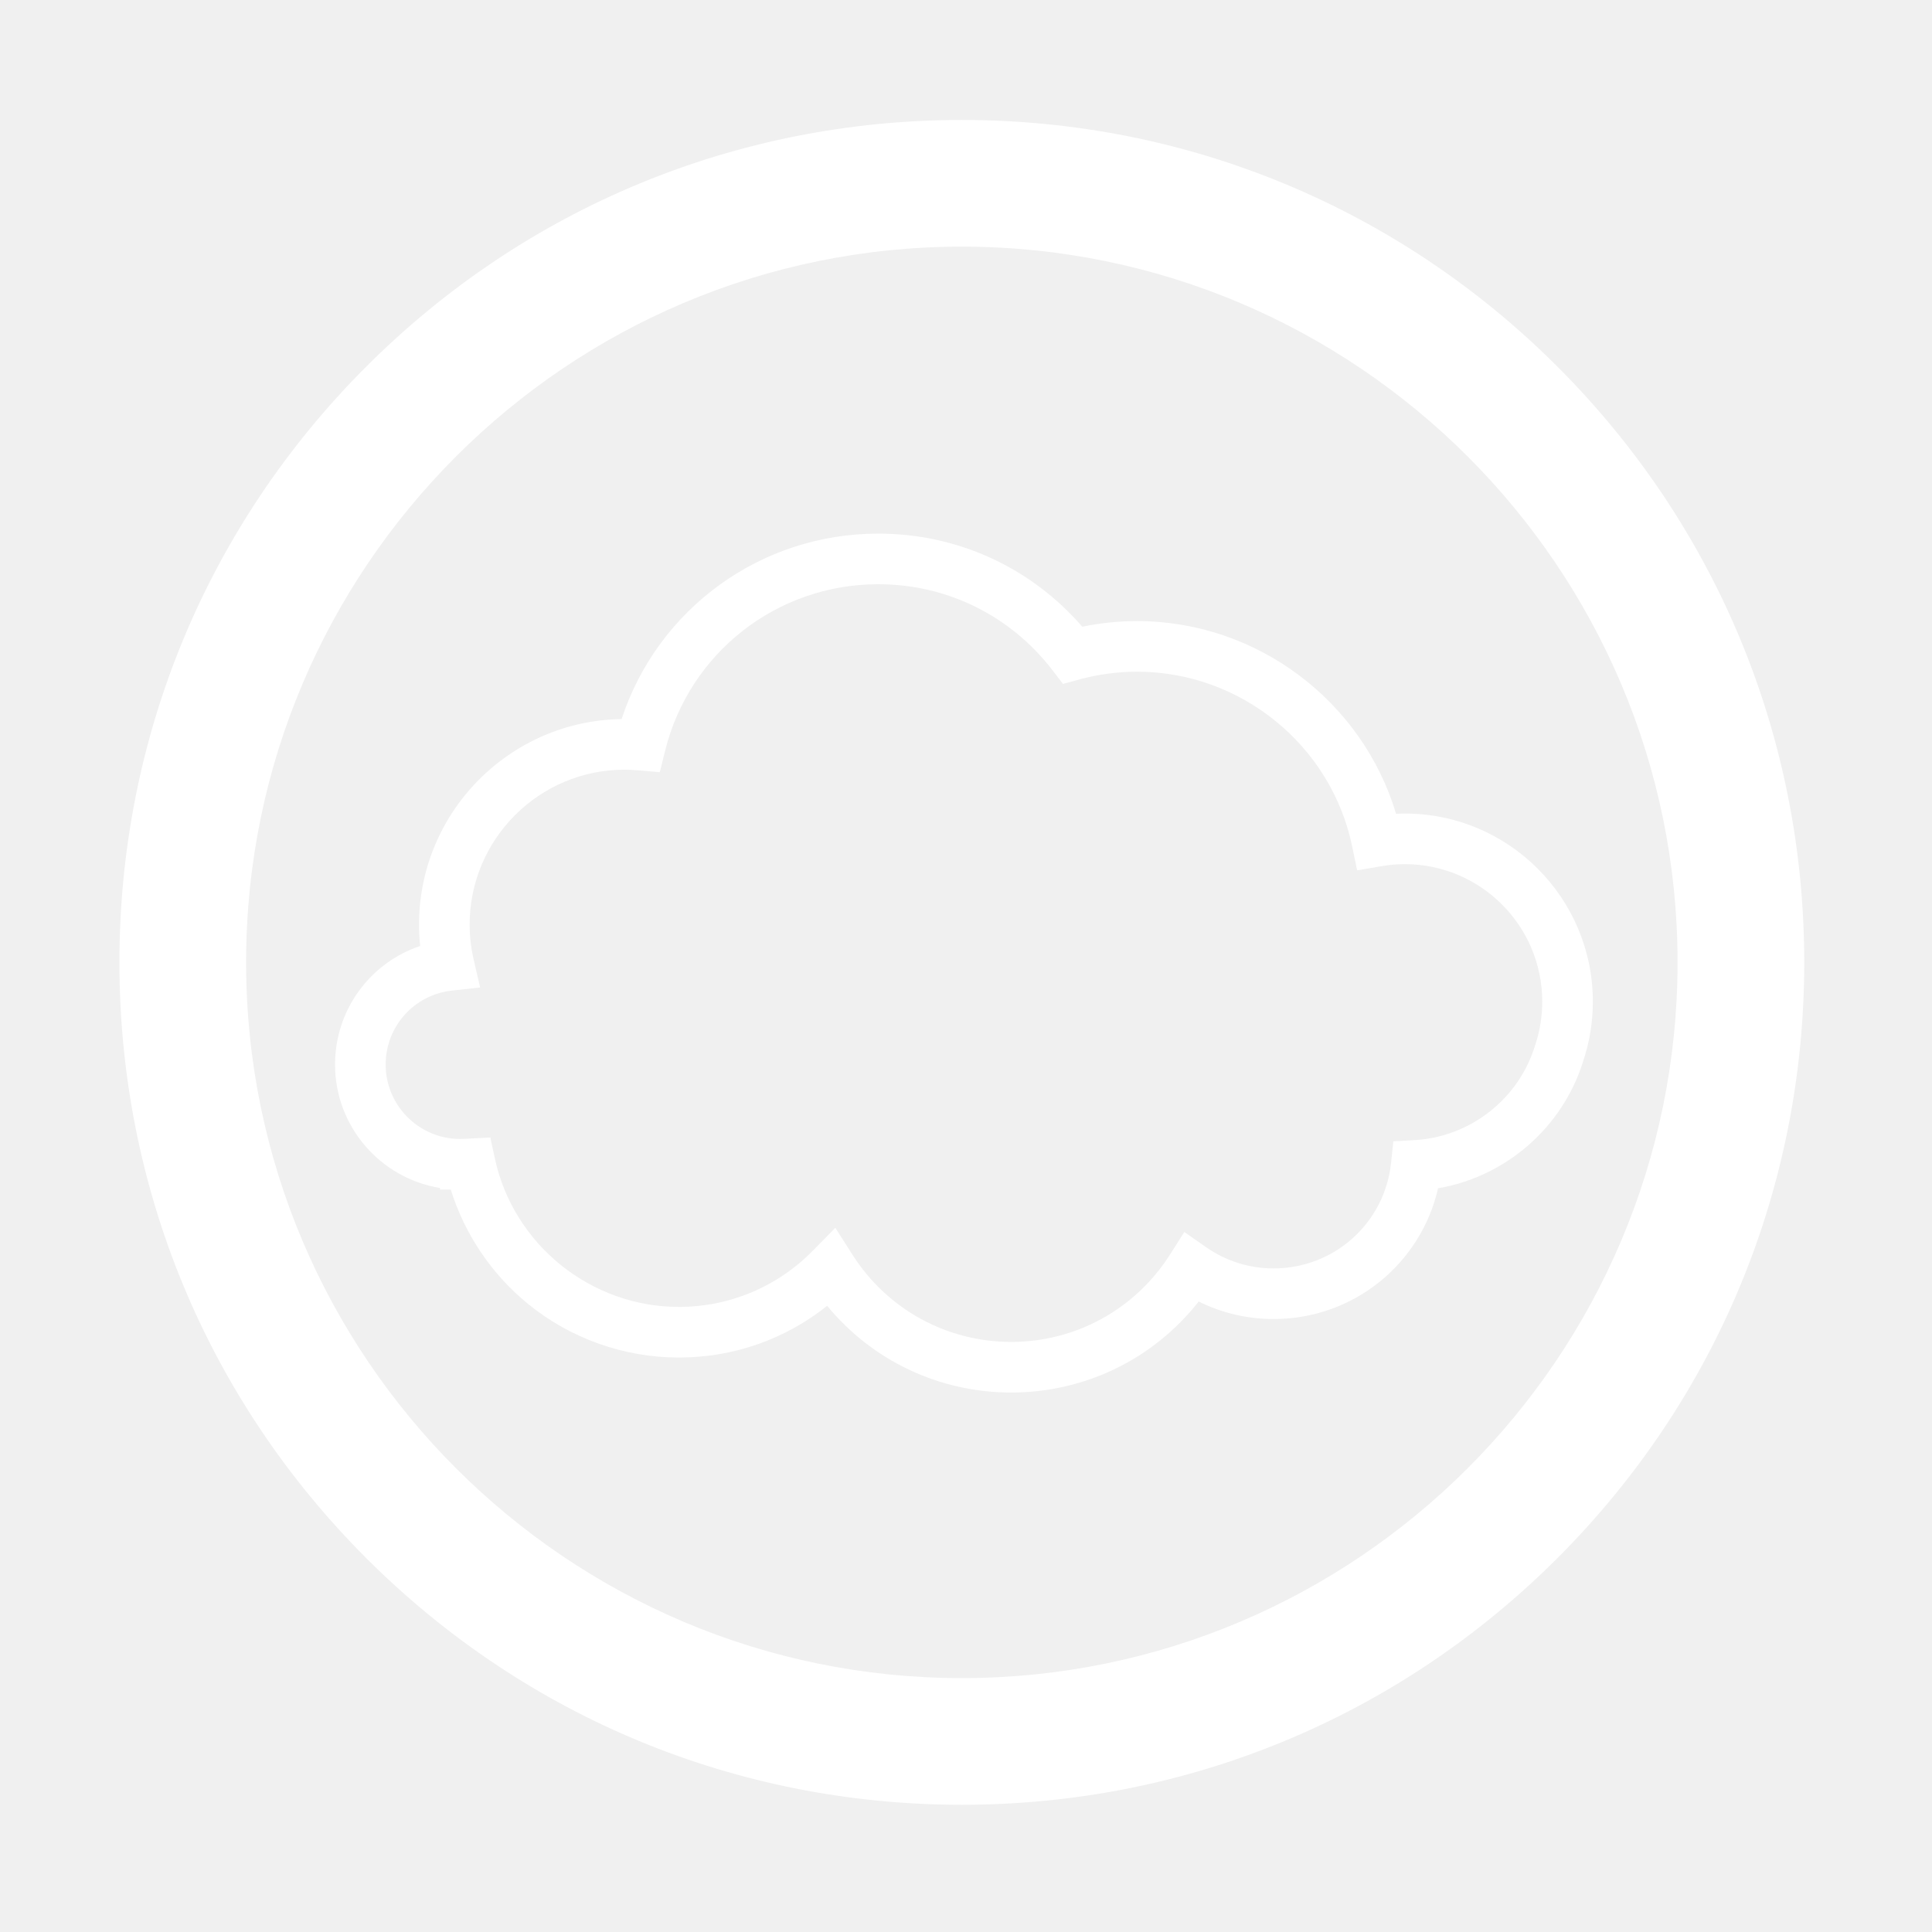
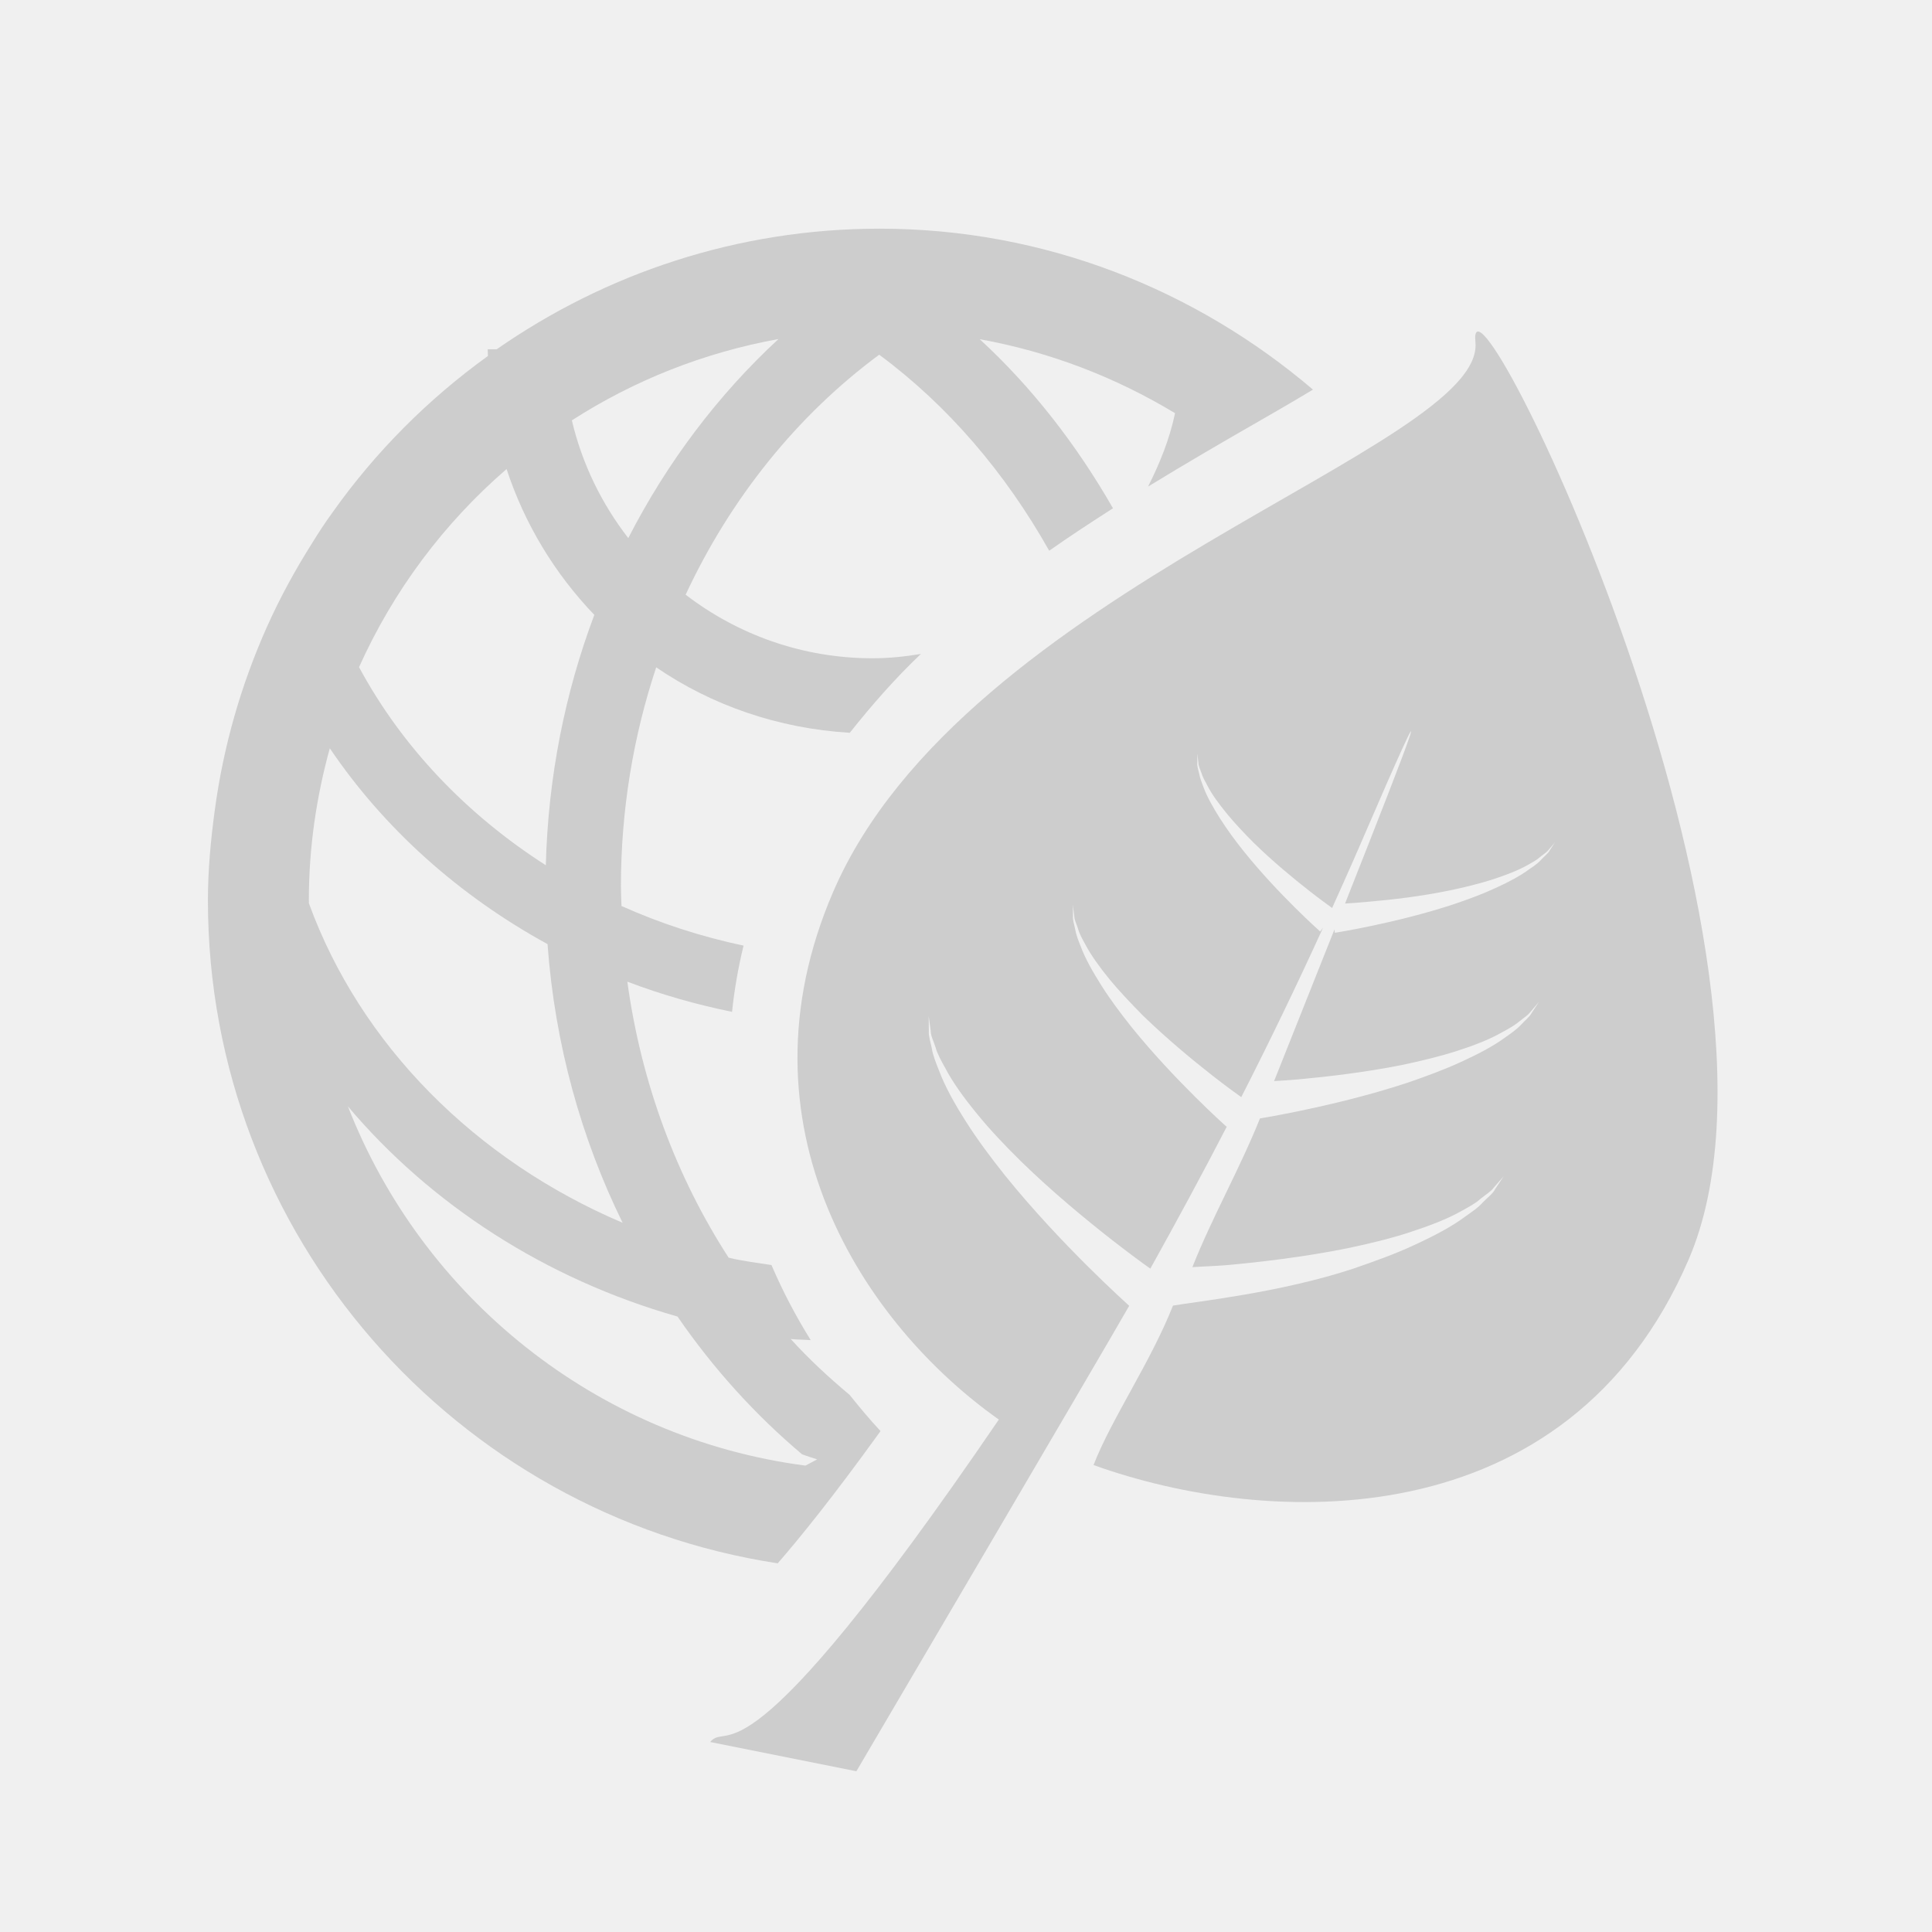
- <svg xmlns="http://www.w3.org/2000/svg" t="1568883235666" class="icon" viewBox="0 0 1024 1024" version="1.1" p-id="3960" width="200" height="200">
+ <svg xmlns="http://www.w3.org/2000/svg" t="1571218372193" class="icon" viewBox="0 0 1024 1024" version="1.1" p-id="3561" width="200" height="200">
  <defs>
    <style type="text/css" />
  </defs>
-   <path d="M509.792 944.484c-116.035 0-225.124-45.187-307.173-127.236S75.383 626.112 75.383 510.077c0-116.034 45.187-225.125 127.235-307.173 82.049-82.048 191.138-127.235 307.173-127.235s225.124 45.187 307.172 127.235c82.051 82.049 127.235 191.139 127.235 307.173 0 116.036-45.185 225.123-127.235 307.171-82.048 82.05-191.137 127.236-307.171 127.236z m0-825.845c-215.84 0-391.438 175.598-391.438 391.438 0 215.837 175.598 391.438 391.438 391.438 215.838 0 391.437-175.601 391.437-391.438 0-215.841-175.599-391.438-391.437-391.438z" p-id="3961" fill="#ffffff" />
-   <path d="M509.792 956.57c-119.263 0-231.388-46.443-315.719-130.774-84.332-84.334-130.775-196.458-130.775-315.719 0-119.263 46.443-231.387 130.775-315.719 84.332-84.332 196.456-130.775 315.719-130.775 119.262 0 231.387 46.443 315.719 130.775 84.331 84.331 130.774 196.455 130.774 315.719s-46.443 231.388-130.774 315.719S629.055 956.57 509.792 956.57z m0-868.817c-112.806 0-218.861 43.93-298.626 123.697-79.768 79.765-123.697 185.82-123.697 298.627 0 112.807 43.929 218.86 123.696 298.626C290.93 888.468 396.985 932.4 509.792 932.4s218.861-43.933 298.626-123.697 123.696-185.819 123.696-298.626-43.93-218.863-123.696-298.627c-79.767-79.767-185.82-123.697-298.626-123.697z m0 825.847c-222.503 0-403.523-181.021-403.523-403.523 0-222.504 181.02-403.523 403.523-403.523s403.523 181.02 403.523 403.523C913.314 732.578 732.295 913.6 509.792 913.6z m0-782.875c-209.175 0-379.352 170.177-379.352 379.352 0 209.176 170.177 379.352 379.352 379.352 209.175 0 379.352-170.176 379.352-379.352S718.967 130.725 509.792 130.725z" p-id="3962" fill="#ffffff" />
-   <path d="M535.948 738.069c-38.179 0-73.625-16.927-97.542-45.952-22.289 17.768-49.696 27.403-78.646 27.403-29.062 0-57.446-10.102-79.924-28.443-19.309-15.758-33.582-36.976-40.924-60.577h-5.698v-0.854c-31.503-5.105-55.632-32.498-55.632-65.419 0-29.012 18.623-53.959 45.111-62.823-0.398-3.78-0.599-7.57-0.599-11.352 0-59.54 48.017-108.077 107.359-108.919 19.19-58.401 73.642-98.306 136.025-98.306 41.955 0 80.896 17.878 108.153 49.351a143.328 143.328 0 0 1 29.079-2.985c63.425 0 119.302 42.272 137.234 102.113a97.807 97.807 0 0 1 4.646-0.112c54.947 0 99.651 44.705 99.651 99.654a99.729 99.729 0 0 1-5.173 31.771c-10.969 35.139-41.097 61.066-76.864 67.202-9.179 40.18-44.917 69.294-87.165 69.294-13.914 0-27.424-3.184-39.703-9.285-23.905 30.422-60.188 48.239-99.388 48.239z m-93.212-87.302l9.065 14.229c18.454 28.959 49.911 46.247 84.146 46.247 34.33 0 65.826-17.351 84.253-46.412l7.512-11.85 11.499 8.035c10.552 7.374 22.941 11.272 35.828 11.272 32.159 0 58.929-24.084 62.266-56.021l1.188-11.341 11.386-0.655c29.34-1.685 54.905-21.683 63.617-49.759l0.1-0.311a72.938 72.938 0 0 0 3.82-23.354c0-40.157-32.669-72.827-72.825-72.827-4.09 0-8.297 0.367-12.502 1.091l-12.773 2.198-2.635-12.689c-11.146-53.656-59.078-92.601-113.971-92.601-10.333 0-20.635 1.38-30.622 4.102l-8.693 2.369-5.48-7.151c-22.252-29.034-55.942-45.685-92.437-45.685-53.709 0-100.182 36.385-113.014 88.481l-2.745 11.142-11.432-0.986c-2.673-0.23-5.05-0.343-7.266-0.343-45.27 0-82.1 36.832-82.1 82.104 0 6.215 0.723 12.479 2.147 18.617l3.415 14.711-15.012 1.654c-19.989 2.201-35.062 19.05-35.062 39.191 0 21.75 17.697 39.446 39.45 39.446 0.688 0 1.391-0.016 2.08-0.052l14.102-0.726 0.006 0.777 2.295 10.568c9.87 45.459 50.841 78.453 97.419 78.453 26.967 0 52.238-10.613 71.158-29.887l11.817-12.037z" p-id="3963" fill="#ffffff" />
+   <path d="M466.7 758.5c-5.7-6.1-11.1-12.6-16.4-19.2-11-9.2-21.5-18.9-31.2-29.6 3.5 0.4 7.1 0.3 10.6 0.6-7.9-12.7-14.9-26-20.8-39.8-7.6-1.2-15.3-2.1-22.7-3.9-27.5-42.5-46.3-92.3-53.7-146.3 17.8 6.8 36.4 12.1 55.5 16 1.2-11.5 3.2-23.2 6.1-35.1-22.7-4.8-44.4-11.9-64.7-21-0.1-3.4-0.3-6.9-0.3-10.3 0-40.7 6.6-79.8 18.7-116.2 29.5 20.2 64.7 32.4 102.6 34.7 11.6-14.6 24-28.8 37.7-41.8-8.4 1.4-16.9 2.3-25.6 2.3-37.3 0-71.6-12.6-99.1-33.7C387.3 263.9 422.7 220 466 188c36.5 27 66.9 62.7 90.1 103.9 11.2-7.9 22.6-15.3 33.8-22.5-19.3-33.7-42.9-64.1-70.6-89.6 37.3 6.7 72.2 20.3 103.5 39.2-2.9 13.8-8.1 26.6-14.3 38.9 19.6-12 39-23.3 56.8-33.5 9.6-5.5 20.3-11.7 30.6-17.9-62.1-52.9-142.1-85.3-229.7-85.3-75.4 0-145.3 23.8-202.9 63.9h-4.8c0 1.2 0.1 2.4 0.1 3.6-31.8 22.9-59.8 51-82.5 83.1-3.7 5.1-7.2 10.4-10.5 15.8-9 14.2-17.1 29-24 44.4-13.7 30.6-23.2 63.3-27.8 97.7-2.1 15.6-3.6 31.4-3.6 47.5 0 177.9 131.3 325.3 302 351.4 11.5-13.2 28.9-34.6 54.5-70.1z m-54.1-578.8c-32 29.6-59 65.3-79.6 105.5-14.1-18.2-24.5-39.4-29.9-62.4 32.8-21.1 69.8-35.9 109.5-43.1z m-144.1 68.9c9.6 29.3 25.7 55.6 46.5 77.3-15.5 41.2-24.5 85.9-25.7 132.7-41.9-26.8-76.3-62.8-99-105 18.2-40.5 44.9-76.2 78.2-105zM163.7 477c0-27.8 4-54.6 11.1-80.4 28.8 42.6 68.5 78.1 115.4 103.8 3.9 53.2 17.9 103.1 39.8 147.7-78.1-33.2-139-94.4-166.3-169.4 0.1-0.5 0-1 0-1.7z m20.7 109.4c43.9 52 104.7 91.5 174.7 111.4 18.9 27.5 41.1 52 66 73 2.6 1 5.3 1.8 8 2.7-2.1 1.2-4.1 2.1-6.2 3.3-111-14.5-203.1-89.3-242.5-190.4z m0 0" fill="#cdcdcd" p-id="3562" />
+   <path d="M782 181.3c5.6 56.1-271.1 130.5-340.4 291.4-53.5 123.9 16.2 229.1 87.8 279.7-137.4 201.4-143 158.9-153 170.9l77.5 15.5s131.3-223.3 144.6-246.7c-0.5-0.5-36.1-32.2-65.9-69.2-7.4-9.3-14.6-18.9-20.6-28.4-6-9.4-11.2-18.7-14.3-27.1-1.7-4.2-3.2-8-3.8-11.6-0.7-3.6-1.8-6.6-1.6-9.3 0-5.1-0.1-8.1-0.1-8.1s0.4 2.9 1.1 8c0 2.6 1.5 5.4 2.6 8.8 0.9 3.4 2.9 6.9 5 10.7 4 7.7 10 16 16.9 24.4 6.8 8.4 14.9 16.9 23.2 25.1 16.7 16.3 34.7 31.1 48.5 41.9 9.4 7.3 16.5 12.5 20.2 15.1 13.3-23.9 27-49.1 40.7-75.6l-0.3 0.4s-27.5-24.5-50.5-53c-5.7-7.2-11.2-14.5-15.8-21.8-4.6-7.3-8.6-14.3-11-20.8-1.3-3.2-2.4-6.1-2.9-8.9-0.5-2.7-1.4-5-1.2-7.1 0-4-0.1-6.2-0.1-6.2s0.3 2.3 0.8 6.2c0 2 1.2 4.1 2 6.7 0.7 2.6 2.2 5.3 3.8 8.2 3.1 5.9 7.7 12.2 12.9 18.6 5.3 6.4 11.5 12.9 17.7 19.2 12.8 12.4 26.6 23.8 37.1 32 6.8 5.3 12 9.1 15 11.2 14.6-28.6 29.1-58.6 43.3-89.7l-1.5 1.9s-22.1-19.6-40.4-42.4c-4.6-5.7-8.9-11.6-12.6-17.4-3.7-5.8-6.9-11.5-8.8-16.6-1-2.6-1.9-4.9-2.3-7.2-0.5-2.2-1.2-4-1-5.7v-5s0.2 1.9 0.6 5c0 1.5 0.9 3.3 1.6 5.3 0.6 2.1 1.8 4.2 3.1 6.6 2.4 4.8 6.2 9.8 10.4 15 4.2 5.1 9.1 10.3 14.2 15.4 10.2 10 21.2 19 29.6 25.6 5.5 4.3 9.7 7.3 12 9 0-0.2 0.1-0.4 0.2-0.6 0 0 9.8-21.7 14.2-32 45.4-105.3 28.4-60.8-7.6 30.2 3.4-0.2 7.6-0.5 12.8-1 11.8-1 27.5-2.8 42.9-6 7.7-1.6 15.3-3.5 22.3-5.7 7-2.3 13.4-4.7 18.6-7.6 2.5-1.4 4.9-2.7 6.7-4.3 1.8-1.5 3.7-2.6 4.7-4 2.3-2.6 3.5-4.2 3.5-4.2s-1.1 1.6-3 4.6c-0.8 1.6-2.6 2.9-4.3 4.7-1.6 1.9-3.9 3.5-6.4 5.2-4.9 3.6-11.2 7-18.1 10.1-6.9 3.2-14.5 6-22.2 8.6-30.7 10.1-62.9 15.1-62.9 15.1l-0.2-1.8c-9.8 24.7-20.7 52-32 80.4 3.7-0.2 7.8-0.5 12.8-0.9 15.1-1.4 35.4-3.7 55.3-7.7 9.9-2.1 19.9-4.5 28.9-7.4 9-2.9 17.3-6.1 23.9-9.9 3.3-1.8 6.4-3.5 8.8-5.5 2.4-2 4.8-3.4 6.1-5.2 2.9-3.4 4.6-5.4 4.6-5.4s-1.4 2.1-3.9 5.9c-1.1 2.1-3.3 3.7-5.5 6.1-2.2 2.4-5.1 4.5-8.3 6.7-6.3 4.7-14.4 8.9-23.3 13s-18.6 7.7-28.5 11.1c-33.9 11.2-69 17.4-78.4 19-10.5 26.3-25.6 52.9-35.8 78.8 4.1-0.3 13.3-0.6 18.8-1.1 17.4-1.6 40.6-4.3 63.4-8.9 11.4-2.4 22.7-5.1 33.1-8.5 10.3-3.4 19.9-7 27.4-11.3 3.8-2.1 7.4-4 10-6.4 2.7-2.2 5.5-3.8 7-5.9 3.4-3.9 5.3-6.1 5.3-6.1s-1.6 2.4-4.5 6.8c-1.2 2.4-3.8 4.3-6.4 6.9-2.4 2.8-5.8 5.1-9.5 7.7-7.2 5.4-16.6 10.3-26.8 15-10.2 4.8-21.5 8.8-32.8 12.7-38.5 12.7-84 17.5-95.3 19.5-11.8 29.9-32.8 60.4-42.1 84.5 92.3 33.2 251.2 40 315.4-108.9 69.2-160.4-118.6-542.5-113-486.3z m0 0" fill="#cdcdcd" p-id="3563" />
</svg>
